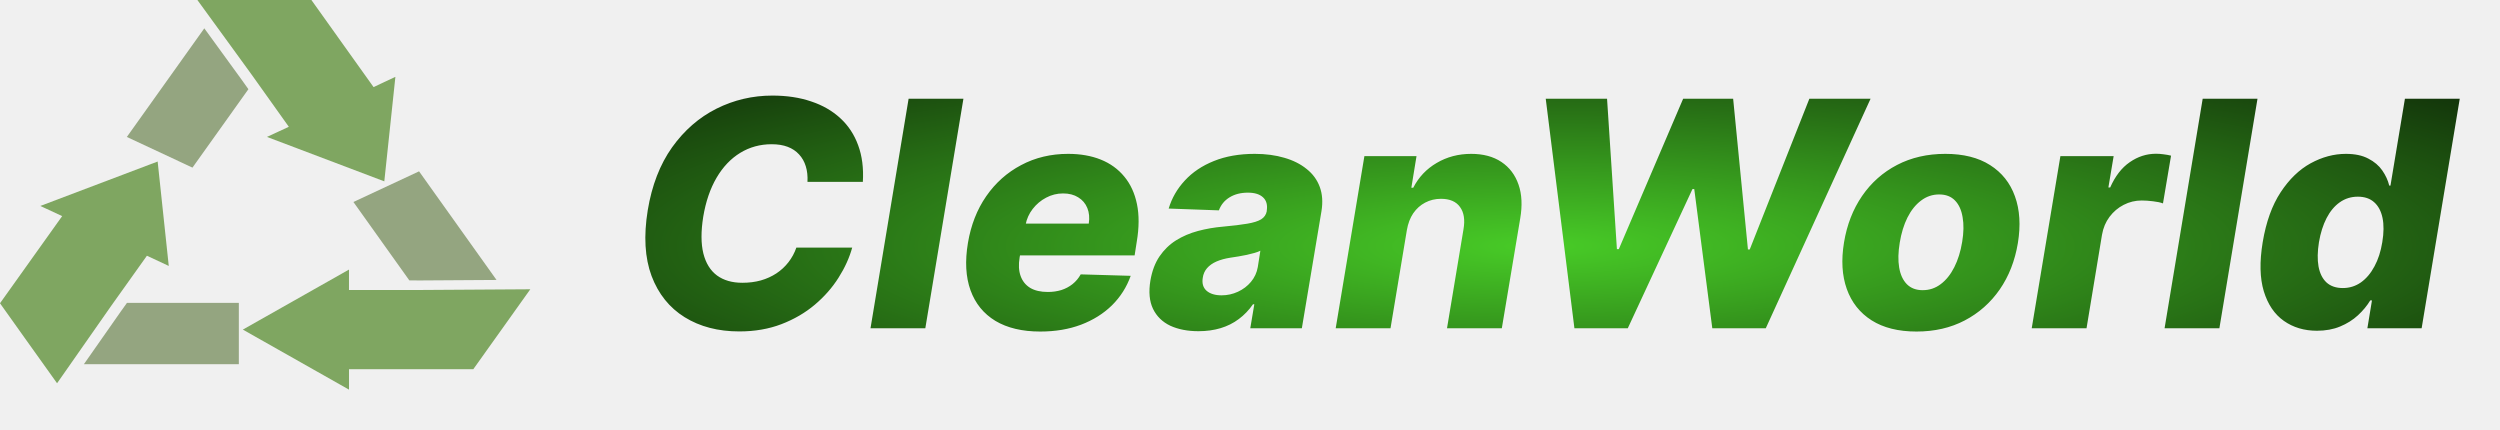
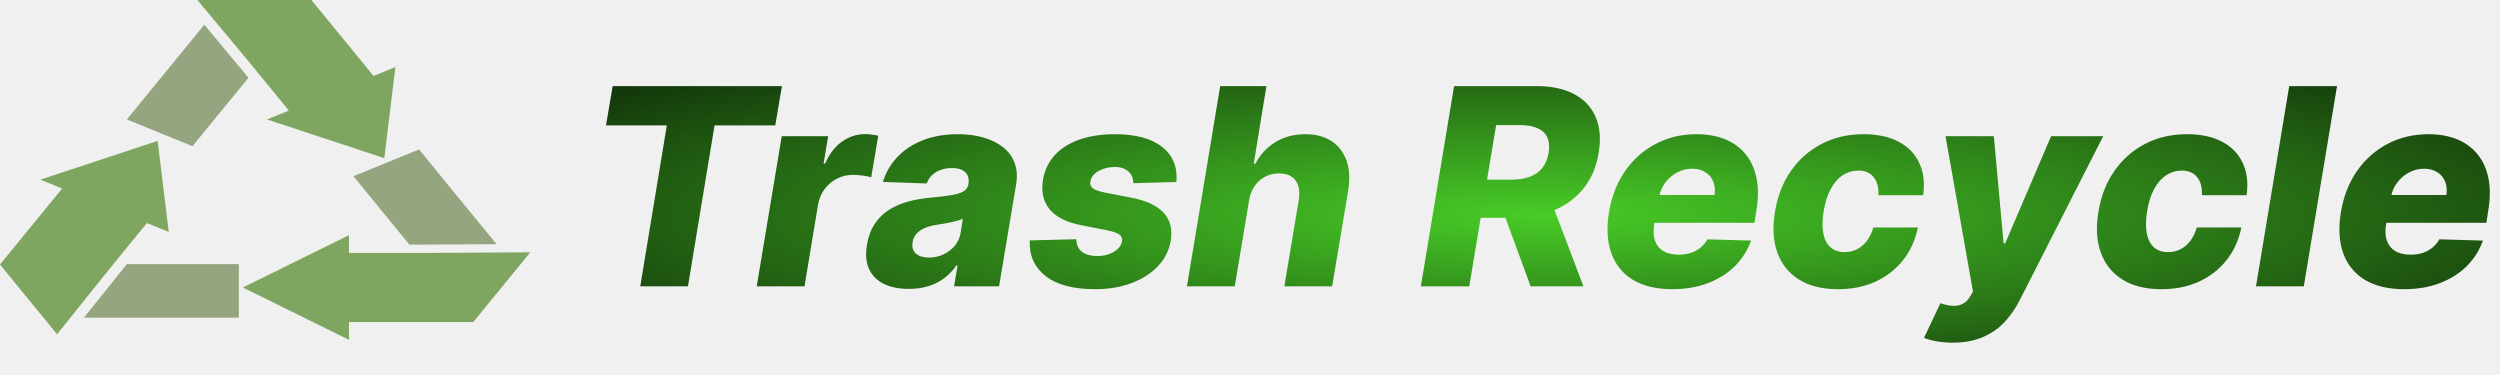
- <svg xmlns="http://www.w3.org/2000/svg" width="198" height="34" viewBox="0 0 198 34" fill="none">
-   <path d="M19.485 6.799L19.674 7.064L18.244 9.069L15.243 13.276L10.046 10.847L13.046 6.639L16.047 2.431L16.181 2.243L19.172 6.359L19.485 6.799Z" fill="#94A580" />
-   <path d="M31.317 6.089L31.311 6.127L30.437 14.363L21.143 10.844L22.874 10.041L20.311 6.445L19.996 6.002L18.402 3.807L15.632 0H24.663L24.972 0.433L25.924 1.767L29.586 6.897L31.281 6.103L31.317 6.089Z" fill="#7FA661" />
-   <path d="M32.799 22.21L32.422 22.21L30.992 20.206L27.991 15.998L33.189 13.569L36.19 17.777L39.191 21.984L39.325 22.172L33.426 22.211L32.799 22.21Z" fill="#94A580" />
-   <path d="M27.641 29.243L36.865 29.243L37.484 29.243L42 22.91L33.398 22.966L32.766 22.966L27.64 22.966L27.64 21.35L19.233 26.104L27.641 30.859L27.641 29.243Z" fill="#7FA661" />
-   <path d="M9.867 24.251L10.056 23.986L12.915 23.986L18.916 23.986L18.916 28.845L12.915 28.845L6.913 28.845L6.644 28.845L9.553 24.69L9.867 24.251Z" fill="#94A580" />
-   <path d="M13.366 21.063L11.636 20.254L9.073 23.85L8.758 24.293L4.882 29.837L4.519 30.353L3.151 28.437L1.992 26.815L0 24.018L0.309 23.585L4.923 17.116L3.193 16.312L11.808 13.049L12.486 12.794L13.366 21.063Z" fill="#7FA661" />
-   <path d="M68.338 14.405H63.952C63.976 13.944 63.931 13.533 63.819 13.171C63.707 12.805 63.529 12.491 63.286 12.23C63.044 11.964 62.742 11.763 62.381 11.627C62.02 11.491 61.6 11.423 61.12 11.423C60.203 11.423 59.371 11.65 58.626 12.106C57.88 12.562 57.255 13.219 56.752 14.077C56.249 14.935 55.897 15.965 55.696 17.166C55.512 18.327 55.515 19.294 55.705 20.07C55.9 20.845 56.261 21.428 56.788 21.819C57.315 22.203 57.983 22.396 58.794 22.396C59.321 22.396 59.809 22.334 60.259 22.209C60.715 22.079 61.126 21.892 61.493 21.65C61.86 21.407 62.177 21.114 62.443 20.771C62.715 20.422 62.925 20.034 63.073 19.608H67.495C67.275 20.407 66.915 21.203 66.411 21.996C65.914 22.783 65.287 23.496 64.529 24.136C63.772 24.775 62.893 25.287 61.893 25.672C60.892 26.056 59.78 26.249 58.554 26.249C56.88 26.249 55.435 25.873 54.222 25.121C53.015 24.369 52.142 23.28 51.603 21.854C51.071 20.422 50.97 18.688 51.301 16.652C51.627 14.681 52.269 13.021 53.228 11.671C54.193 10.322 55.364 9.301 56.743 8.608C58.128 7.916 59.605 7.57 61.173 7.57C62.31 7.57 63.331 7.723 64.236 8.031C65.148 8.333 65.92 8.777 66.553 9.363C67.187 9.943 67.657 10.656 67.965 11.502C68.279 12.349 68.403 13.316 68.338 14.405ZM76.303 7.818L73.285 26H68.944L71.962 7.818H76.303ZM82.387 26.258C80.961 26.258 79.777 25.976 78.836 25.414C77.901 24.846 77.244 24.038 76.865 22.99C76.486 21.937 76.418 20.685 76.661 19.235C76.898 17.826 77.38 16.595 78.108 15.542C78.842 14.482 79.765 13.66 80.878 13.074C81.99 12.482 83.231 12.186 84.598 12.186C85.568 12.186 86.43 12.337 87.181 12.639C87.933 12.941 88.554 13.39 89.046 13.988C89.537 14.58 89.871 15.308 90.049 16.172C90.226 17.036 90.22 18.028 90.031 19.146L89.862 20.229H78.019L78.419 17.708H86.231C86.302 17.246 86.264 16.835 86.116 16.474C85.968 16.113 85.728 15.832 85.397 15.631C85.071 15.424 84.672 15.32 84.198 15.32C83.719 15.32 83.269 15.432 82.849 15.657C82.434 15.876 82.082 16.172 81.792 16.545C81.502 16.918 81.313 17.338 81.224 17.806L80.754 20.389C80.659 20.963 80.686 21.454 80.834 21.863C80.981 22.271 81.236 22.585 81.597 22.804C81.958 23.017 82.423 23.124 82.991 23.124C83.37 23.124 83.725 23.073 84.056 22.973C84.388 22.866 84.683 22.709 84.944 22.502C85.21 22.289 85.426 22.032 85.592 21.73L89.552 21.845C89.232 22.739 88.738 23.517 88.069 24.18C87.4 24.837 86.583 25.349 85.619 25.716C84.66 26.077 83.583 26.258 82.387 26.258ZM94.92 26.231C94.056 26.231 93.311 26.086 92.683 25.796C92.062 25.5 91.606 25.053 91.316 24.455C91.032 23.858 90.964 23.112 91.112 22.218C91.242 21.46 91.482 20.824 91.831 20.309C92.186 19.788 92.621 19.365 93.136 19.04C93.657 18.714 94.237 18.466 94.876 18.294C95.515 18.122 96.184 18.007 96.882 17.948C97.664 17.877 98.297 17.8 98.782 17.717C99.273 17.634 99.64 17.519 99.883 17.371C100.126 17.217 100.274 17.004 100.327 16.732V16.687C100.398 16.231 100.3 15.879 100.034 15.631C99.768 15.382 99.368 15.258 98.835 15.258C98.267 15.258 97.782 15.382 97.379 15.631C96.977 15.879 96.696 16.223 96.536 16.66L92.559 16.518C92.807 15.69 93.234 14.95 93.837 14.299C94.441 13.642 95.207 13.127 96.137 12.754C97.072 12.376 98.152 12.186 99.377 12.186C100.241 12.186 101.022 12.29 101.721 12.497C102.419 12.698 103.008 12.994 103.487 13.385C103.973 13.769 104.319 14.243 104.526 14.805C104.733 15.367 104.778 16.009 104.659 16.732L103.106 26H99.022L99.341 24.1H99.235C98.915 24.562 98.54 24.952 98.108 25.272C97.681 25.592 97.202 25.831 96.669 25.991C96.137 26.151 95.554 26.231 94.92 26.231ZM96.749 23.39C97.205 23.39 97.637 23.295 98.045 23.106C98.454 22.916 98.797 22.656 99.075 22.325C99.359 21.987 99.54 21.597 99.617 21.153L99.821 19.857C99.697 19.922 99.54 19.981 99.35 20.034C99.161 20.087 98.96 20.138 98.747 20.185C98.534 20.226 98.315 20.268 98.09 20.309C97.871 20.345 97.661 20.377 97.459 20.407C97.033 20.472 96.663 20.573 96.35 20.709C96.036 20.845 95.784 21.023 95.595 21.241C95.412 21.454 95.299 21.709 95.258 22.005C95.187 22.449 95.29 22.792 95.568 23.035C95.847 23.271 96.24 23.39 96.749 23.39ZM111.424 18.223L110.128 26H105.787L108.06 12.364H112.188L111.779 14.867H111.93C112.356 14.033 112.975 13.379 113.786 12.905C114.597 12.426 115.508 12.186 116.52 12.186C117.473 12.186 118.269 12.399 118.908 12.825C119.547 13.251 120 13.849 120.267 14.619C120.533 15.382 120.577 16.279 120.4 17.309L118.944 26H114.603L115.908 18.161C116.038 17.409 115.946 16.82 115.632 16.394C115.325 15.962 114.822 15.746 114.123 15.746C113.667 15.746 113.25 15.847 112.871 16.048C112.498 16.243 112.185 16.524 111.93 16.891C111.682 17.258 111.513 17.702 111.424 18.223ZM124.694 26L122.422 7.818H127.278L128.059 19.732H128.21L133.306 7.818H137.265L138.437 19.759H138.579L143.302 7.818H148.15L139.849 26H135.614L134.185 14.974H134.043L128.92 26H124.694ZM151.79 26.258C150.351 26.258 149.165 25.962 148.23 25.37C147.3 24.778 146.646 23.952 146.268 22.893C145.889 21.833 145.815 20.602 146.046 19.2C146.276 17.803 146.753 16.578 147.475 15.524C148.197 14.471 149.12 13.651 150.245 13.065C151.369 12.479 152.645 12.186 154.071 12.186C155.503 12.186 156.684 12.482 157.613 13.074C158.549 13.666 159.206 14.491 159.584 15.551C159.969 16.61 160.046 17.844 159.815 19.253C159.584 20.65 159.105 21.875 158.377 22.928C157.649 23.976 156.726 24.793 155.607 25.379C154.488 25.965 153.216 26.258 151.79 26.258ZM152.278 22.982C152.811 22.982 153.287 22.822 153.707 22.502C154.133 22.183 154.491 21.736 154.781 21.162C155.071 20.587 155.279 19.922 155.403 19.164C155.527 18.418 155.539 17.764 155.438 17.202C155.344 16.634 155.142 16.193 154.835 15.879C154.527 15.56 154.11 15.4 153.583 15.4C153.05 15.4 152.571 15.563 152.145 15.888C151.719 16.208 151.36 16.655 151.07 17.229C150.786 17.797 150.582 18.463 150.458 19.226C150.334 19.972 150.319 20.626 150.414 21.188C150.508 21.75 150.712 22.191 151.026 22.511C151.34 22.825 151.757 22.982 152.278 22.982ZM160.912 26L163.184 12.364H167.401L166.984 14.849H167.126C167.523 13.95 168.04 13.281 168.68 12.843C169.319 12.399 170.011 12.177 170.757 12.177C170.958 12.177 171.16 12.192 171.361 12.222C171.568 12.245 171.763 12.281 171.947 12.328L171.308 16.11C171.106 16.033 170.843 15.977 170.517 15.941C170.192 15.9 169.896 15.879 169.63 15.879C169.115 15.879 168.635 15.995 168.191 16.226C167.753 16.45 167.381 16.767 167.073 17.175C166.771 17.578 166.573 18.051 166.478 18.596L165.253 26H160.912ZM178.794 7.818L175.775 26H171.434L174.453 7.818H178.794ZM183.501 26.195C182.495 26.195 181.622 25.935 180.882 25.414C180.142 24.893 179.613 24.112 179.293 23.07C178.979 22.029 178.95 20.735 179.204 19.191C179.471 17.587 179.944 16.267 180.625 15.231C181.305 14.195 182.099 13.429 183.004 12.932C183.916 12.435 184.845 12.186 185.792 12.186C186.508 12.186 187.1 12.31 187.567 12.559C188.041 12.802 188.411 13.115 188.677 13.5C188.943 13.885 189.127 14.284 189.227 14.698H189.325L190.47 7.818H194.812L191.793 26H187.496L187.86 23.789H187.727C187.473 24.21 187.147 24.603 186.751 24.97C186.354 25.337 185.883 25.633 185.339 25.858C184.8 26.083 184.188 26.195 183.501 26.195ZM185.552 22.813C186.079 22.813 186.555 22.665 186.981 22.369C187.407 22.067 187.766 21.644 188.056 21.099C188.352 20.555 188.559 19.916 188.677 19.182C188.801 18.436 188.807 17.794 188.695 17.255C188.582 16.717 188.36 16.302 188.029 16.012C187.703 15.722 187.274 15.577 186.742 15.577C186.209 15.577 185.733 15.725 185.312 16.021C184.892 16.317 184.543 16.735 184.265 17.273C183.987 17.812 183.785 18.448 183.661 19.182C183.543 19.916 183.531 20.555 183.626 21.099C183.726 21.644 183.936 22.067 184.256 22.369C184.581 22.665 185.013 22.813 185.552 22.813Z" fill="url(#paint0_diamond_128_52)" />
+ <svg xmlns="http://www.w3.org/2000/svg" width="227" height="34" viewBox="0 0 227 34" fill="none">
+   <g clip-path="url(#clip0_128_52)">
+     <path d="M22.339 6.799L22.555 7.064L20.916 9.069L17.476 13.276L11.517 10.847L14.957 6.639L18.398 2.431L18.551 2.243L21.98 6.359L22.339 6.799Z" fill="#94A580" />
+     <path d="M35.904 6.089L35.897 6.127L34.895 14.363L24.24 10.844L26.224 10.041L23.286 6.445L22.924 6.002L21.098 3.807L17.921 0H28.276L28.63 0.433L29.721 1.767L33.92 6.897L35.862 6.103L35.904 6.089Z" fill="#7FA661" />
+     <path d="M37.603 22.21L37.17 22.21L35.531 20.206L32.091 15.998L38.05 13.569L41.49 17.777L44.931 21.984L45.085 22.172L38.322 22.211L37.603 22.21Z" fill="#94A580" />
+     <path d="M31.689 29.243L42.265 29.243L42.974 29.243L48.151 22.91L38.289 22.966L37.565 22.966L31.689 22.966L31.689 21.35L22.05 26.104L31.689 30.859L31.689 29.243Z" fill="#7FA661" />
+     <path d="M11.312 24.251L11.528 23.986L14.806 23.986L21.687 23.986L21.687 28.845L14.806 28.845L7.925 28.845L7.618 28.845L10.952 24.69L11.312 24.251Z" fill="#94A580" />
+     <path d="M15.324 21.063L13.34 20.254L10.402 23.85L10.041 24.293L5.596 29.837L5.181 30.353L3.613 28.437L2.284 26.815L0 24.018L0.354 23.585L5.644 17.116L3.661 16.312L13.538 13.049L14.315 12.794L15.324 21.063Z" fill="#7FA661" />
+   </g>
+   <path d="M55.026 11.387L55.63 7.818H70.998L70.394 11.387H64.881L62.466 26H58.134L60.548 11.387H55.026ZM68.71 26L70.982 12.364H75.199L74.782 14.849H74.924C75.32 13.95 75.838 13.281 76.478 12.843C77.117 12.399 77.809 12.177 78.555 12.177C78.756 12.177 78.957 12.192 79.159 12.222C79.366 12.245 79.561 12.281 79.745 12.328L79.105 16.11C78.904 16.033 78.641 15.977 78.315 15.941C77.99 15.9 77.694 15.879 77.427 15.879C76.913 15.879 76.433 15.995 75.989 16.226C75.551 16.45 75.178 16.767 74.871 17.175C74.569 17.578 74.371 18.051 74.276 18.596L73.051 26H68.71ZM82.528 26.231C81.664 26.231 80.918 26.086 80.291 25.796C79.669 25.5 79.213 25.053 78.923 24.455C78.639 23.858 78.571 23.112 78.719 22.218C78.849 21.46 79.089 20.824 79.438 20.309C79.793 19.788 80.228 19.365 80.743 19.04C81.264 18.714 81.844 18.466 82.483 18.294C83.123 18.122 83.791 18.007 84.49 17.948C85.271 17.877 85.904 17.8 86.39 17.717C86.881 17.634 87.248 17.519 87.49 17.371C87.733 17.217 87.881 17.004 87.934 16.732V16.687C88.005 16.231 87.908 15.879 87.641 15.631C87.375 15.382 86.976 15.258 86.443 15.258C85.875 15.258 85.389 15.382 84.987 15.631C84.585 15.879 84.303 16.223 84.144 16.66L80.166 16.518C80.415 15.69 80.841 14.95 81.445 14.299C82.048 13.642 82.815 13.127 83.744 12.754C84.679 12.376 85.759 12.186 86.984 12.186C87.849 12.186 88.63 12.29 89.328 12.497C90.027 12.698 90.615 12.994 91.095 13.385C91.58 13.769 91.927 14.243 92.134 14.805C92.341 15.367 92.385 16.009 92.267 16.732L90.713 26H86.629L86.949 24.1H86.842C86.523 24.562 86.147 24.952 85.715 25.272C85.289 25.592 84.809 25.831 84.277 25.991C83.744 26.151 83.161 26.231 82.528 26.231ZM84.357 23.39C84.812 23.39 85.244 23.295 85.653 23.106C86.061 22.916 86.404 22.656 86.683 22.325C86.967 21.987 87.147 21.597 87.224 21.153L87.428 19.857C87.304 19.922 87.147 19.981 86.958 20.034C86.769 20.087 86.567 20.138 86.354 20.185C86.141 20.226 85.922 20.268 85.697 20.309C85.478 20.345 85.268 20.377 85.067 20.407C84.641 20.472 84.271 20.573 83.957 20.709C83.644 20.845 83.392 21.023 83.203 21.241C83.019 21.454 82.907 21.709 82.865 22.005C82.794 22.449 82.898 22.792 83.176 23.035C83.454 23.271 83.848 23.39 84.357 23.39ZM106.818 16.527L102.902 16.634C102.908 16.344 102.843 16.089 102.707 15.87C102.571 15.646 102.379 15.471 102.13 15.347C101.882 15.222 101.586 15.16 101.242 15.16C100.686 15.16 100.186 15.284 99.742 15.533C99.304 15.782 99.058 16.104 99.005 16.501C98.964 16.714 99.023 16.9 99.183 17.06C99.342 17.214 99.698 17.35 100.248 17.468L102.805 17.966C104.119 18.226 105.072 18.679 105.663 19.324C106.261 19.963 106.474 20.809 106.303 21.863C106.149 22.762 105.752 23.541 105.113 24.198C104.48 24.855 103.672 25.364 102.689 25.725C101.713 26.08 100.633 26.258 99.449 26.258C97.448 26.258 95.939 25.855 94.921 25.05C93.909 24.239 93.436 23.165 93.501 21.827L97.727 21.721C97.744 22.224 97.913 22.603 98.233 22.857C98.558 23.106 98.999 23.236 99.555 23.248C100.165 23.26 100.692 23.133 101.136 22.866C101.58 22.6 101.828 22.271 101.882 21.881C101.917 21.626 101.831 21.428 101.624 21.286C101.423 21.144 101.047 21.017 100.497 20.904L98.188 20.451C96.863 20.197 95.904 19.717 95.312 19.013C94.726 18.303 94.525 17.397 94.708 16.297C94.862 15.421 95.223 14.678 95.791 14.068C96.365 13.453 97.114 12.985 98.037 12.665C98.967 12.346 100.026 12.186 101.216 12.186C103.121 12.186 104.56 12.574 105.53 13.349C106.507 14.118 106.936 15.178 106.818 16.527ZM113.412 18.223L112.115 26H107.774L110.793 7.818H114.992L113.838 14.867H113.989C114.427 14.027 115.036 13.37 115.817 12.896C116.599 12.423 117.504 12.186 118.534 12.186C119.481 12.186 120.274 12.399 120.913 12.825C121.553 13.245 122.005 13.84 122.272 14.61C122.538 15.379 122.585 16.279 122.414 17.309L120.958 26H116.617L117.93 18.161C118.049 17.403 117.951 16.811 117.637 16.385C117.324 15.959 116.821 15.746 116.128 15.746C115.672 15.746 115.252 15.847 114.868 16.048C114.489 16.243 114.172 16.524 113.918 16.891C113.663 17.258 113.494 17.702 113.412 18.223ZM129.012 26L132.031 7.818H139.541C140.903 7.818 142.039 8.064 142.95 8.555C143.862 9.04 144.51 9.739 144.895 10.65C145.279 11.556 145.368 12.63 145.161 13.873C144.96 15.128 144.51 16.196 143.812 17.078C143.119 17.954 142.225 18.622 141.13 19.084C140.041 19.546 138.804 19.777 137.42 19.777H132.67L133.256 16.314H137.189C137.846 16.314 138.414 16.229 138.893 16.057C139.373 15.879 139.754 15.613 140.038 15.258C140.328 14.897 140.521 14.435 140.616 13.873C140.704 13.311 140.663 12.846 140.491 12.479C140.326 12.106 140.033 11.828 139.612 11.645C139.198 11.455 138.665 11.36 138.014 11.36H135.848L133.407 26H129.012ZM140.624 17.69L143.776 26H138.982L135.928 17.69H140.624ZM151.83 26.258C150.404 26.258 149.22 25.976 148.279 25.414C147.344 24.846 146.687 24.038 146.308 22.99C145.93 21.937 145.862 20.685 146.104 19.235C146.341 17.826 146.823 16.595 147.551 15.542C148.285 14.482 149.209 13.66 150.321 13.074C151.434 12.482 152.674 12.186 154.041 12.186C155.012 12.186 155.873 12.337 156.624 12.639C157.376 12.941 157.998 13.39 158.489 13.988C158.98 14.58 159.314 15.308 159.492 16.172C159.67 17.036 159.664 18.028 159.474 19.146L159.306 20.229H147.463L147.862 17.708H155.675C155.746 17.246 155.707 16.835 155.559 16.474C155.411 16.113 155.171 15.832 154.84 15.631C154.515 15.424 154.115 15.32 153.642 15.32C153.162 15.32 152.712 15.432 152.292 15.657C151.878 15.876 151.526 16.172 151.236 16.545C150.946 16.918 150.756 17.338 150.667 17.806L150.197 20.389C150.102 20.963 150.129 21.454 150.277 21.863C150.425 22.271 150.679 22.585 151.04 22.804C151.401 23.017 151.866 23.124 152.434 23.124C152.813 23.124 153.168 23.073 153.499 22.973C153.831 22.866 154.127 22.709 154.387 22.502C154.654 22.289 154.87 22.032 155.035 21.73L158.995 21.845C158.675 22.739 158.181 23.517 157.512 24.18C156.843 24.837 156.027 25.349 155.062 25.716C154.103 26.077 153.026 26.258 151.83 26.258ZM166.885 26.258C165.447 26.258 164.26 25.962 163.325 25.37C162.396 24.778 161.745 23.955 161.372 22.902C160.999 21.842 160.931 20.617 161.168 19.226C161.393 17.829 161.869 16.604 162.597 15.551C163.325 14.491 164.254 13.666 165.385 13.074C166.515 12.482 167.794 12.186 169.22 12.186C170.481 12.186 171.54 12.414 172.398 12.87C173.262 13.325 173.887 13.97 174.271 14.805C174.662 15.634 174.777 16.607 174.618 17.726H170.56C170.596 17.033 170.454 16.489 170.134 16.092C169.815 15.69 169.35 15.489 168.741 15.489C168.226 15.489 167.752 15.631 167.32 15.915C166.894 16.193 166.53 16.607 166.228 17.158C165.932 17.702 165.719 18.377 165.589 19.182C165.459 19.987 165.45 20.667 165.562 21.224C165.681 21.774 165.903 22.191 166.228 22.476C166.56 22.754 166.98 22.893 167.489 22.893C167.891 22.893 168.264 22.807 168.607 22.635C168.951 22.464 169.25 22.212 169.504 21.881C169.759 21.543 169.957 21.135 170.099 20.655H174.147C173.916 21.786 173.469 22.771 172.807 23.612C172.15 24.446 171.318 25.097 170.312 25.565C169.306 26.027 168.163 26.258 166.885 26.258ZM177.292 31.114C176.771 31.114 176.286 31.072 175.836 30.989C175.392 30.912 175.013 30.809 174.7 30.679L176.191 27.527C176.588 27.669 176.952 27.749 177.283 27.767C177.621 27.79 177.922 27.734 178.189 27.598C178.461 27.468 178.698 27.234 178.899 26.897L179.148 26.479L176.653 12.364H181.039L181.926 22.103H182.068L186.241 12.364H190.973L183.365 27.305C182.98 28.051 182.515 28.711 181.971 29.285C181.426 29.859 180.769 30.306 180 30.625C179.236 30.951 178.334 31.114 177.292 31.114ZM196.255 26.258C194.817 26.258 193.63 25.962 192.695 25.37C191.766 24.778 191.115 23.955 190.742 22.902C190.369 21.842 190.301 20.617 190.538 19.226C190.763 17.829 191.239 16.604 191.967 15.551C192.695 14.491 193.624 13.666 194.755 13.074C195.885 12.482 197.164 12.186 198.59 12.186C199.851 12.186 200.91 12.414 201.768 12.87C202.632 13.325 203.257 13.97 203.642 14.805C204.032 15.634 204.148 16.607 203.988 17.726H199.931C199.966 17.033 199.824 16.489 199.504 16.092C199.185 15.69 198.72 15.489 198.111 15.489C197.596 15.489 197.122 15.631 196.69 15.915C196.264 16.193 195.9 16.607 195.598 17.158C195.302 17.702 195.089 18.377 194.959 19.182C194.829 19.987 194.82 20.667 194.932 21.224C195.051 21.774 195.273 22.191 195.598 22.476C195.93 22.754 196.35 22.893 196.859 22.893C197.261 22.893 197.634 22.807 197.977 22.635C198.321 22.464 198.62 22.212 198.874 21.881C199.129 21.543 199.327 21.135 199.469 20.655H203.517C203.286 21.786 202.84 22.771 202.177 23.612C201.52 24.446 200.688 25.097 199.682 25.565C198.676 26.027 197.534 26.258 196.255 26.258ZM212.202 7.818L209.184 26H204.842L207.861 7.818H212.202ZM218.286 26.258C216.859 26.258 215.675 25.976 214.734 25.414C213.799 24.846 213.142 24.038 212.764 22.99C212.385 21.937 212.317 20.685 212.559 19.235C212.796 17.826 213.278 16.595 214.006 15.542C214.74 14.482 215.664 13.66 216.776 13.074C217.889 12.482 219.129 12.186 220.496 12.186C221.467 12.186 222.328 12.337 223.08 12.639C223.831 12.941 224.453 13.39 224.944 13.988C225.435 14.58 225.77 15.308 225.947 16.172C226.125 17.036 226.119 18.028 225.929 19.146L225.761 20.229H213.918L214.317 17.708H222.13C222.201 17.246 222.162 16.835 222.014 16.474C221.866 16.113 221.627 15.832 221.295 15.631C220.97 15.424 220.57 15.32 220.097 15.32C219.617 15.32 219.167 15.432 218.747 15.657C218.333 15.876 217.981 16.172 217.691 16.545C217.401 16.918 217.211 17.338 217.123 17.806L216.652 20.389C216.557 20.963 216.584 21.454 216.732 21.863C216.88 22.271 217.134 22.585 217.495 22.804C217.856 23.017 218.321 23.124 218.889 23.124C219.268 23.124 219.623 23.073 219.955 22.973C220.286 22.866 220.582 22.709 220.842 22.502C221.109 22.289 221.325 22.032 221.49 21.73L225.45 21.845C225.13 22.739 224.636 23.517 223.967 24.18C223.299 24.837 222.482 25.349 221.517 25.716C220.558 26.077 219.481 26.258 218.286 26.258Z" fill="url(#paint0_diamond_128_52)" />
  <defs>
-     <radialGradient id="paint0_diamond_128_52" cx="0" cy="0" r="1" gradientUnits="userSpaceOnUse" gradientTransform="translate(122 19.5) rotate(-90) scale(24.5 128.414)">
+     <radialGradient id="paint0_diamond_128_52" cx="0" cy="0" r="1" gradientUnits="userSpaceOnUse" gradientTransform="translate(139.869 19.5) rotate(-90) scale(24.5 147.222)">
      <stop stop-color="#48CC27" />
      <stop offset="1" />
    </radialGradient>
+     <clipPath id="clip0_128_52">
+       <rect width="48.151" height="34" fill="white" />
+     </clipPath>
  </defs>
</svg>
